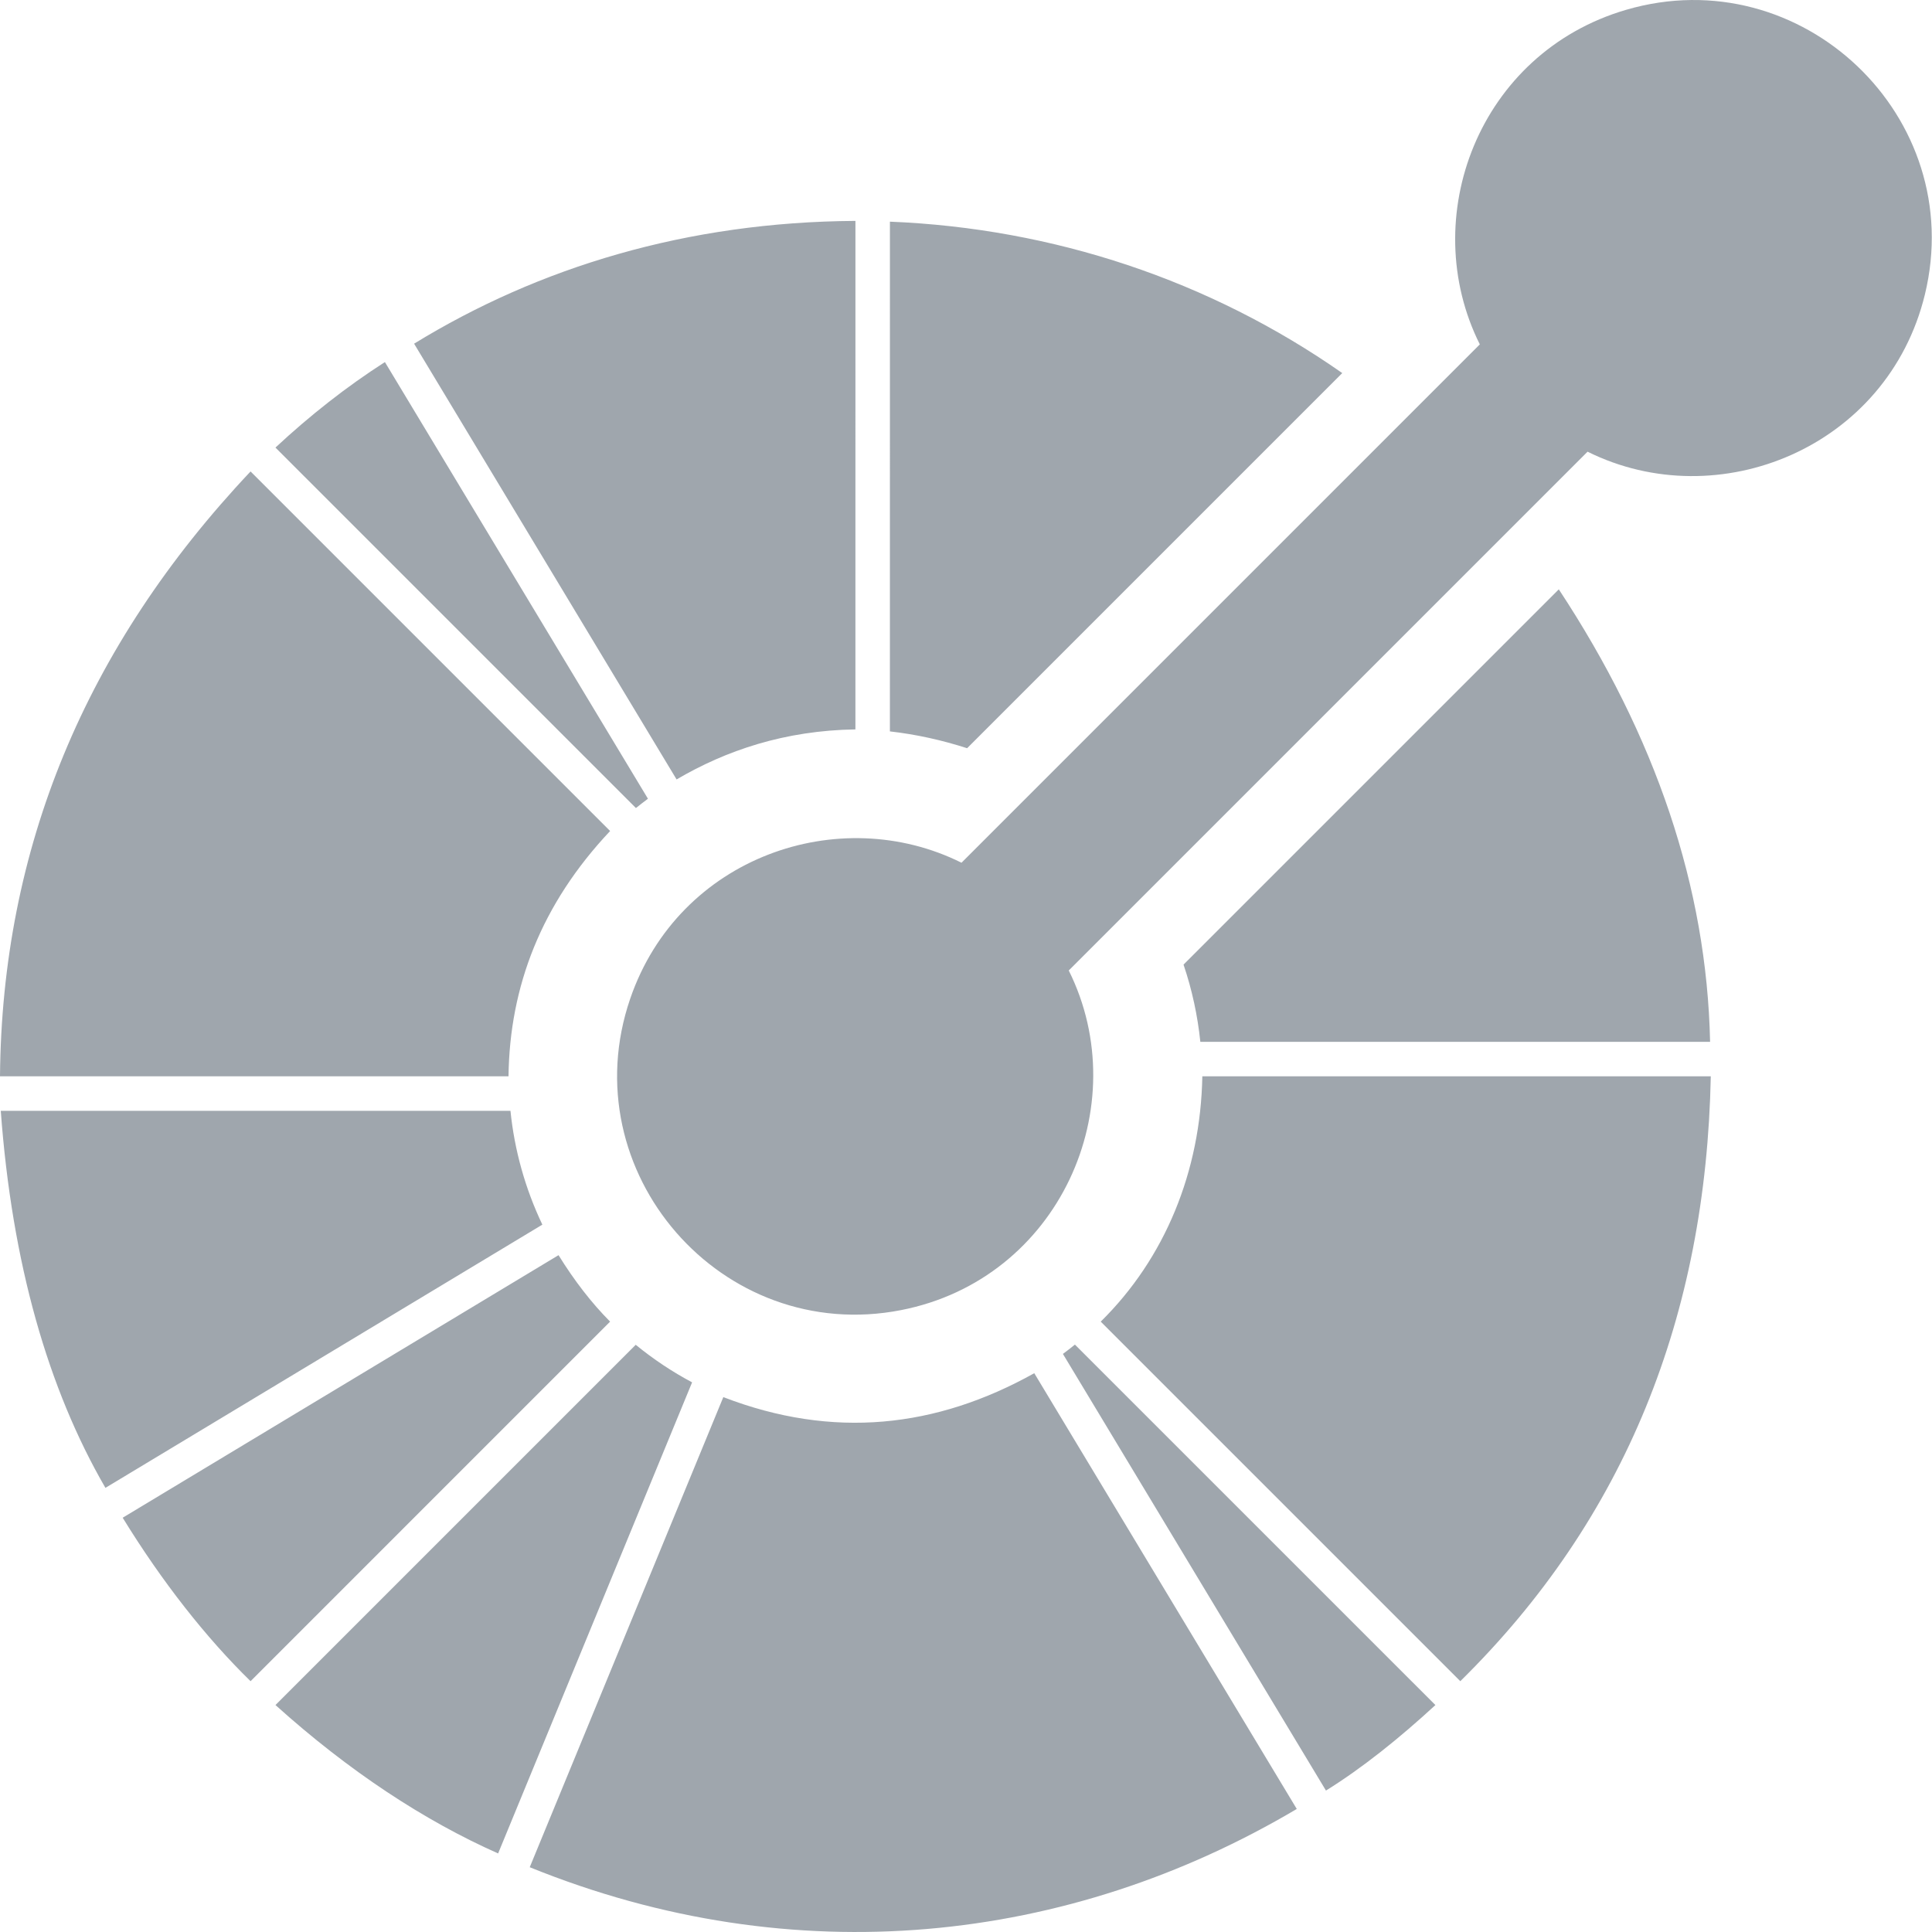
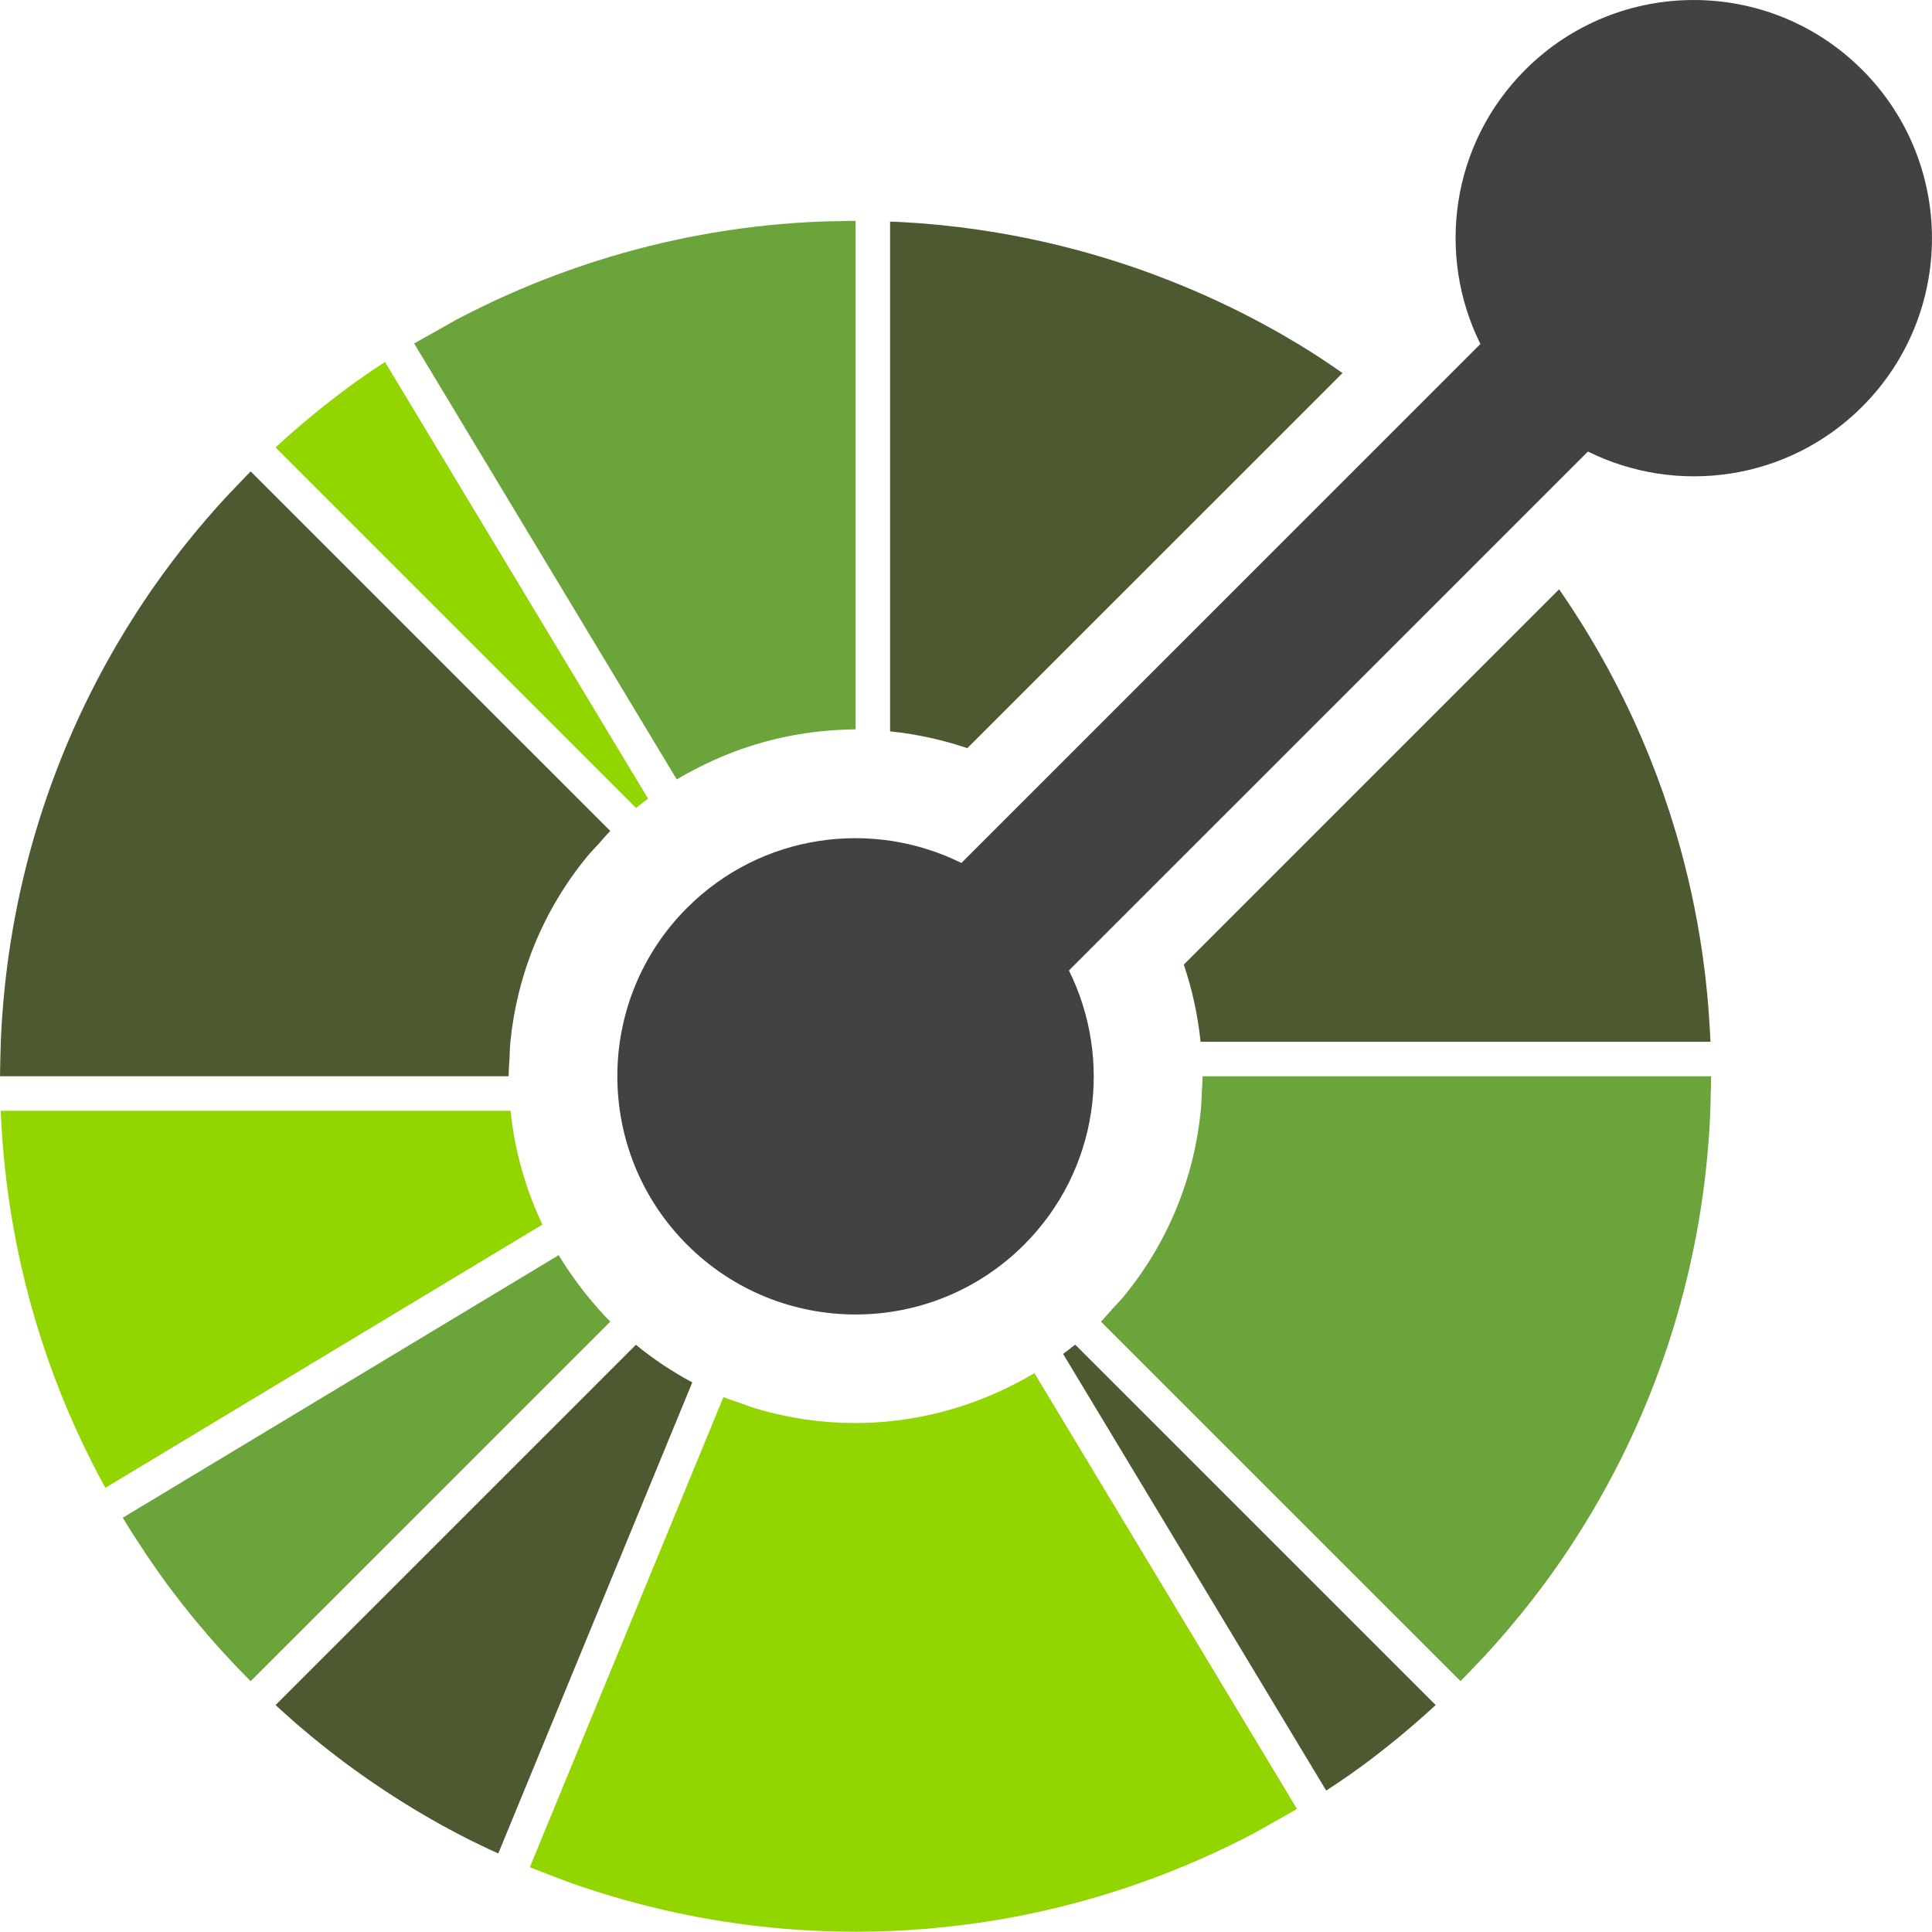
- <svg xmlns="http://www.w3.org/2000/svg" height="512" width="512">
-   <path fill="#9FA6AD" d="m.204 294.376 135.073-.002c1.051 10.367 3.884 20.569 8.452 30.17l-115.79 69.754c-15.19-26.195-24.773-59.515-27.735-99.922zm131.802 196.803 51.407-124.841c-5.218-2.783-10.226-6.096-14.938-9.955l-95.471 95.472c19.49 17.557 39.563 30.709 59.002 39.324zm-65.605-45.647 95.284-95.286c-4.933-4.963-9.482-10.85-13.667-17.615l-115.507 69.583c10.491 17.069 22.148 31.847 33.89 43.318zm313.997 6.328-95.53-95.525c-1.049.847-2.108 1.672-3.185 2.467l69.71 115.719c9.731-6.054 19.39-13.823 29.004-22.66zm-36.74 27.531-69.565-115.478c-25.964 14.499-53.318 17.553-82.406 6.337l-51.301 124.583c70.201 28.466 142.962 20.312 203.272-15.442zm-171.946-267.72-69.708-115.72c-10.164 6.524-19.819 14.106-29.006 22.66l95.528 95.528c1.048-.836 2.11-1.66 3.187-2.468zm-171.713 73.565 134.762-.002c.291-23.837 8.71-45.682 26.928-65.006l-95.286-95.287c-43.987 46.612-65.892 100.115-66.403 160.294zm226.694-91.937.006-134.759c-44.727.274-84.005 12.326-116.959 32.539l69.563 115.48c13.076-7.677 28.664-12.98 47.391-13.26zm186.404-37.118-99.449 99.451c2.263 6.666 3.734 13.532 4.453 20.461h135.091c-.884-40.981-14.405-80.939-40.095-119.912zm40.28 129.052h-134.747c-.468 25.24-9.899 48.244-26.924 65.013l95.29 95.286c43.819-43.122 65.122-96.947 66.381-160.3zm-217.539-226.492-.006 135.087c7.082.803 13.884 2.342 20.466 4.456l99.415-99.415c-35.132-24.575-76.54-38.362-119.875-40.127zm195.11-56.143c-39.165 11.457-55.533 55.183-38.782 88.671l-137.36 137.362c-32.407-16.157-74.902-1.57-87.795 36.034-15.716 45.84 24.243 91.802 71.754 82.533 42.011-8.196 62.309-54.188 44.466-90.011l137.489-137.486c34.659 17.226 79.533-1.065 89.396-41.654 11.43-47.038-32.658-89.055-79.168-75.449z" />
+ <svg xmlns="http://www.w3.org/2000/svg" viewBox="0.03 0.02 599.92 599.87">
+   <path d="m158.57 344.93h-158.29c.03.78.05 1.55.09 2.32.06 1.49.17 2.97.26 4.46.04.64.07 1.28.12 1.91.12 1.72.27 3.44.43 5.15.04.39.07.78.11 1.15.18 1.91.39 3.82.61 5.71.01.18.03.37.06.55.25 2.04.51 4.09.81 6.12 0 .03 0 .06.01.08a266.05 266.05 0 0 0 8.18 37.4c.02.05.04.1.05.15.57 1.94 1.17 3.86 1.78 5.77.04.11.08.23.11.34s.07.22.11.34c.56 1.73 1.15 3.45 1.74 5.18.15.43.3.87.46 1.31.53 1.49 1.07 2.98 1.63 4.48.26.67.51 1.34.76 2.02.49 1.24.96 2.47 1.45 3.7.37.93.75 1.86 1.14 2.78.4.97.8 1.92 1.21 2.89.5 1.18 1.03 2.35 1.55 3.53.31.7.63 1.39.94 2.09.64 1.41 1.3 2.82 1.97 4.22.22.45.43.9.65 1.34.78 1.62 1.57 3.21 2.37 4.8.14.24.25.49.38.73.9 1.76 1.82 3.51 2.77 5.25.04.08.09.15.12.24.2.36.42.71.62 1.07l135.19-81.43.5-.3c-5.33-11.24-8.65-23.2-9.89-35.35z" fill="#93d500" style="--darkreader-inline-fill: #deff3f;" data-darkreader-inline-fill="" />
+   <path d="m197.48 417.6-.38.38-111.5 111.49c.57.53 1.14 1.08 1.73 1.59 1.04.95 2.1 1.88 3.15 2.81.55.48 1.08.96 1.63 1.44 1.26 1.09 2.54 2.15 3.81 3.22.35.29.68.57 1.03.86a255.576 255.576 0 0 0 4.91 3.94c1.58 1.25 3.17 2.46 4.79 3.68.07.04.12.08.18.13a266.48 266.48 0 0 0 20.86 14.1c.24.16.49.3.74.46 1.37.81 2.73 1.62 4.11 2.42l2.52 1.44c.8.46 1.59.9 2.39 1.34 1.45.79 2.9 1.58 4.36 2.35.2.11.4.22.61.32 4.05 2.12 8.17 4.09 12.33 5.99l3.96-9.61 56.08-136.17.2-.5c-6.12-3.28-11.99-7.16-17.51-11.68z" fill="#4d5a31" style="--darkreader-inline-fill: #d9e9b7;" data-darkreader-inline-fill="" />
+   <path d="m185.87 406.49a95.492 95.492 0 0 1 -3.48-4.1c-1-1.23-1.96-2.47-2.89-3.73-1.07-1.44-2.11-2.9-3.1-4.38-.99-1.49-1.97-2.99-2.89-4.51l-135.36 81.53c2.08 3.46 4.24 6.82 6.46 10.14.07.12.14.24.22.35.02.05.05.08.08.13.07.1.14.22.21.33.01.01.02.02.02.04.18.26.36.52.54.79.01.01.02.03.04.05s.01.01.01.02c2.35 3.47 4.77 6.89 7.26 10.23.05.07.11.14.16.21.06.07.11.14.16.21 1.09 1.43 2.17 2.86 3.29 4.28.15.19.29.37.45.55 1.14 1.47 2.31 2.92 3.5 4.35.28.34.57.68.85 1.03 1.07 1.28 2.14 2.55 3.23 3.81.47.54.95 1.09 1.43 1.62.93 1.06 1.85 2.12 2.8 3.16.52.57 1.06 1.15 1.59 1.72.24.27.48.52.73.79.69.75 1.38 1.5 2.08 2.24.28.29.58.58.86.88 1.23 1.28 2.48 2.57 3.74 3.83l111.67-111.65c-1.28-1.28-2.48-2.6-3.66-3.92z" fill="#6ba43a" style="--darkreader-inline-fill: #aae776;" data-darkreader-inline-fill="" />
+   <path d="m333.88 417.54c-1.23.99-2.47 1.96-3.73 2.89l.27.47 81.42 135.13c3.77-2.46 7.5-5 11.14-7.67 7.88-5.81 15.5-12.11 22.85-18.89l-111.51-111.49z" fill="#4d5a31" style="--darkreader-inline-fill: #d9e9b7;" data-darkreader-inline-fill="" />
+   <path d="m400.01 557.14-2.76-4.59-76-126.13c-1.54.92-3.11 1.76-4.68 2.6-1.59.86-3.18 1.65-4.8 2.42-14.6 6.92-30.4 10.46-46.23 10.46-10.37 0-20.73-1.5-30.75-4.49-1.71-.51-3.38-1.18-5.06-1.78-1.69-.59-3.4-1.11-5.06-1.79l-56.04 136.08-2.19 5.33-1.88 4.57-.01.02c.14.06.29.11.43.17.16.06.31.11.46.18h.02c.04.02.08.03.11.04 1.32.55 2.65 1.01 3.98 1.53 1.67.65 3.33 1.31 5 1.92.86.31 1.7.67 2.55.97h.01a267.42 267.42 0 0 0 54.19 12.97c.73.09 1.44.19 2.17.29.75.09 1.51.16 2.27.25 1.42.16 2.84.32 4.27.46l1.06.09c1.75.17 3.5.32 5.24.44.6.05 1.2.07 1.79.12 1.53.1 3.06.19 4.59.26.94.06 1.88.08 2.82.12 1.22.04 2.43.09 3.65.13 1.75.04 3.52.05 5.28.06.42 0 .83.01 1.25.02 14.75 0 29.5-1.23 44.09-3.68.24-.04.49-.08.74-.11 1.54-.27 3.08-.56 4.62-.84.88-.17 1.77-.34 2.63-.51.9-.19 1.81-.37 2.71-.57 1.5-.31 3-.64 4.51-.99.27-.06.54-.11.81-.19 22.18-5.16 43.6-13.16 63.72-23.75v-.01c1.32-.69 2.61-1.48 3.92-2.2 1.56-.85 3.11-1.74 4.67-2.63 1.07-.61 2.16-1.18 3.23-1.82.01-.01.02-.02.03-.02h.01c.02-.01.03-.02.05-.03l.02-.02-.2-.33.2.33c.01 0 .02-.01.03-.01.02-.01.03-.02.05-.03.06-.04.12-.07.18-.11.34-.21.69-.41 1.04-.62zm-202.47-306.22c1.23-1 2.48-1.96 3.73-2.9l-.27-.46-81.42-135.14c-3.78 2.47-7.51 5.02-11.16 7.69-7.87 5.8-15.5 12.09-22.83 18.86l111.51 111.5z" fill="#93d500" style="--darkreader-inline-fill: #88c300;" data-darkreader-inline-fill="" />
+   <path d="m77.86 146.4c-1.27 1.27-2.47 2.58-3.71 3.86-1.23 1.29-2.49 2.57-3.7 3.87a266.156 266.156 0 0 0 -22.56 27.96c-.33.45-.65.93-.98 1.39-.76 1.12-1.52 2.23-2.26 3.35-.78 1.16-1.55 2.34-2.3 3.51-.28.43-.56.87-.83 1.3-25.65 40.23-39.39 85.86-41.24 131.87-.07 1.79-.11 3.58-.15 5.36-.03 1.78-.09 3.57-.09 5.35h157.93c0-1.78.16-3.56.26-5.35.09-1.79.11-3.58.29-5.36 2.04-20.56 9.98-40.64 23.82-57.5 1.12-1.37 2.39-2.66 3.6-3.98 1.19-1.33 2.31-2.7 3.59-3.98zm325.85-39.2c-.21-.13-.44-.26-.65-.39-1.39-.85-2.79-1.67-4.2-2.49-.81-.47-1.63-.93-2.44-1.39-.83-.46-1.64-.92-2.47-1.37a901.4 901.4 0 0 0 -4.29-2.32c-.23-.11-.45-.23-.68-.35-9.26-4.84-18.77-9.1-28.48-12.8-.25-.1-.5-.2-.75-.29-2.12-.79-4.24-1.58-6.38-2.32a267.084 267.084 0 0 0 -53.21-12.63l-2.22-.3c-.75-.09-1.49-.16-2.23-.24-1.43-.17-2.85-.33-4.29-.47-.39-.04-.79-.06-1.2-.11-1.69-.15-3.4-.3-5.1-.43l-1.99-.12c-1.45-.09-2.93-.2-4.38-.26-.78-.04-1.56-.07-2.33-.09v158.29c8.12.84 16.17 2.57 23.98 5.22l116.51-116.49c-4.33-3-8.7-5.92-13.2-8.65z" fill="#4d5a31" style="--darkreader-inline-fill: #47532d;" data-darkreader-inline-fill="" />
+   <path d="m260.36 68.7c-1.79.04-3.58.04-5.36.11-11.17.45-22.32 1.59-33.38 3.45-.24.04-.48.08-.73.12-1.55.27-3.09.55-4.63.84-.87.17-1.75.33-2.63.5-.91.18-1.81.37-2.72.57-1.5.31-3 .64-4.49.99-.28.05-.55.12-.82.18a267.465 267.465 0 0 0 -63.73 23.76c-1.31.7-2.59 1.49-3.9 2.2-1.56.86-3.12 1.74-4.67 2.63-1.15.67-2.32 1.28-3.47 1.96-.01.01-.03.02-.04.02-.08.05-.16.1-.24.14-.3.19-.61.34-.91.52l.01.02 2.77 4.59 78.75 130.73c1.54-.92 3.11-1.77 4.68-2.61 1.58-.85 3.18-1.65 4.79-2.41a107.25 107.25 0 0 1 35.36-9.91c1.78-.18 3.56-.33 5.35-.42 1.78-.09 3.57-.18 5.36-.18v-157.91c-1.79 0-3.57.08-5.35.11z" fill="#6ba43a" style="--darkreader-inline-fill: #aae776;" data-darkreader-inline-fill="" />
+   <path d="m531.05 321.17c-.08-1.42-.16-2.83-.26-4.26a75.4 75.4 0 0 0 -.14-2.12c-.11-1.67-.25-3.34-.41-5.01-.03-.43-.07-.86-.11-1.29-.18-1.87-.38-3.73-.6-5.59-.02-.15-.03-.3-.05-.45l-.03-.21c-.24-2.01-.51-4.02-.79-6.02l-.03-.19a266.454 266.454 0 0 0 -8.16-37.33c-.03-.09-.05-.16-.08-.24-.57-1.91-1.16-3.8-1.75-5.69-.09-.25-.17-.5-.25-.75-.56-1.71-1.13-3.41-1.72-5.11l-.48-1.38c-.52-1.47-1.06-2.94-1.6-4.41-.27-.7-.53-1.4-.81-2.09-.46-1.22-.93-2.43-1.42-3.63-.38-.97-.77-1.92-1.16-2.86-.39-.95-.79-1.88-1.18-2.82-.52-1.2-1.05-2.4-1.58-3.59-.3-.67-.6-1.35-.91-2.03-.65-1.42-1.32-2.85-1.99-4.27-.21-.42-.42-.86-.63-1.29-.78-1.62-1.58-3.25-2.4-4.85-.11-.22-.23-.45-.34-.67-.91-1.77-1.85-3.55-2.79-5.3-.04-.06-.07-.13-.11-.19a266.99 266.99 0 0 0 -15.11-24.52l-116.54 116.54c2.65 7.81 4.37 15.86 5.21 23.97h158.32c-.04-.79-.06-1.58-.1-2.35z" fill="#4d5a31" style="--darkreader-inline-fill: #d9e9b7;" data-darkreader-inline-fill="" />
+   <path d="m373.45 334.22c0 1.79-.17 3.57-.26 5.36s-.12 3.58-.3 5.35c-2.04 20.57-9.97 40.65-23.81 57.52-1.12 1.37-2.39 2.65-3.6 3.98-1.2 1.32-2.31 2.69-3.59 3.97l111.67 111.65c1.27-1.27 2.46-2.58 3.7-3.87s2.5-2.56 3.7-3.87c8.26-8.95 15.82-18.31 22.62-28.04.28-.39.53-.77.8-1.15.83-1.19 1.63-2.4 2.45-3.6.71-1.08 1.42-2.15 2.11-3.24.35-.52.69-1.06 1.02-1.58 25.61-40.21 39.32-85.79 41.16-131.77.07-1.78.11-3.57.14-5.36.04-1.78.09-3.56.09-5.35z" fill="#6ba43a" style="--darkreader-inline-fill: #aae776;" data-darkreader-inline-fill="" />
+   <path d="m578.27 21.69c-28.89-28.89-75.73-28.89-104.62 0-23.05 23.04-27.66 57.49-13.93 85.15l-161.16 161.15c-27.66-13.72-62.12-9.12-85.17 13.92-28.89 28.89-28.88 75.73 0 104.62 28.9 28.89 75.75 28.88 104.64 0 23.05-23.05 27.65-57.5 13.92-85.16l161.16-161.14c27.67 13.72 62.11 9.12 85.16-13.93 28.89-28.88 28.89-75.72 0-104.61z" fill="#424143" style="--darkreader-inline-fill: #393e40;" data-darkreader-inline-fill="" />
</svg>
